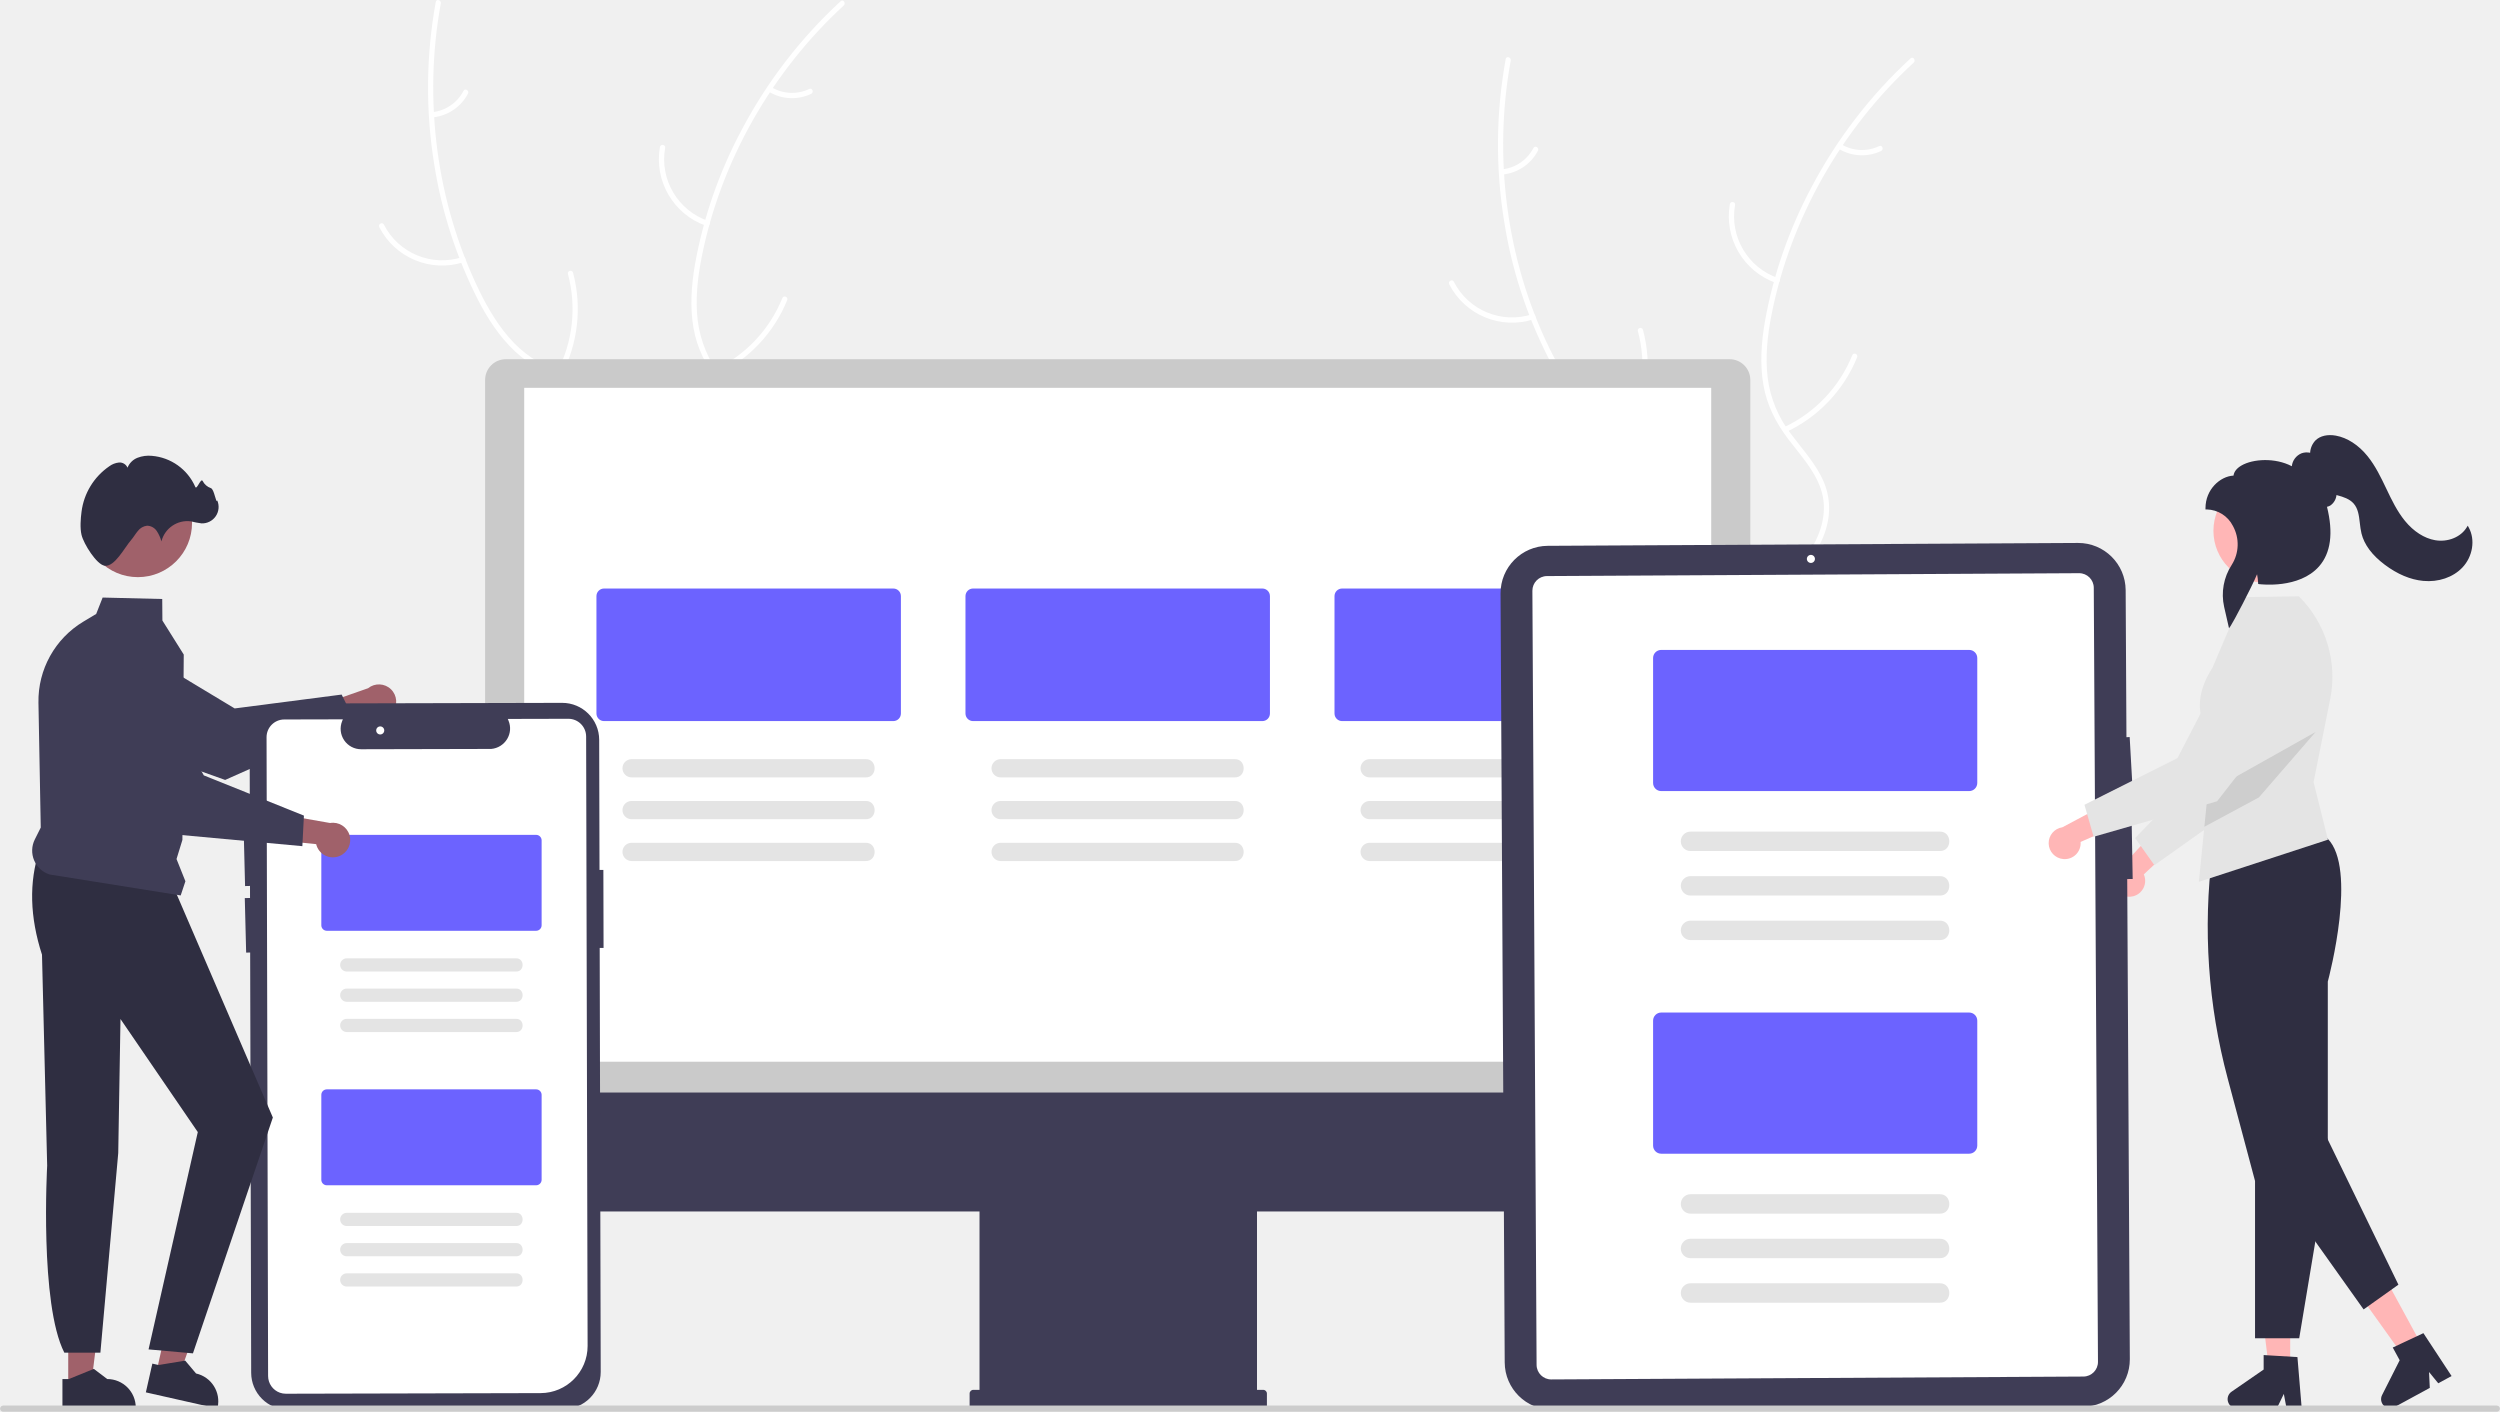
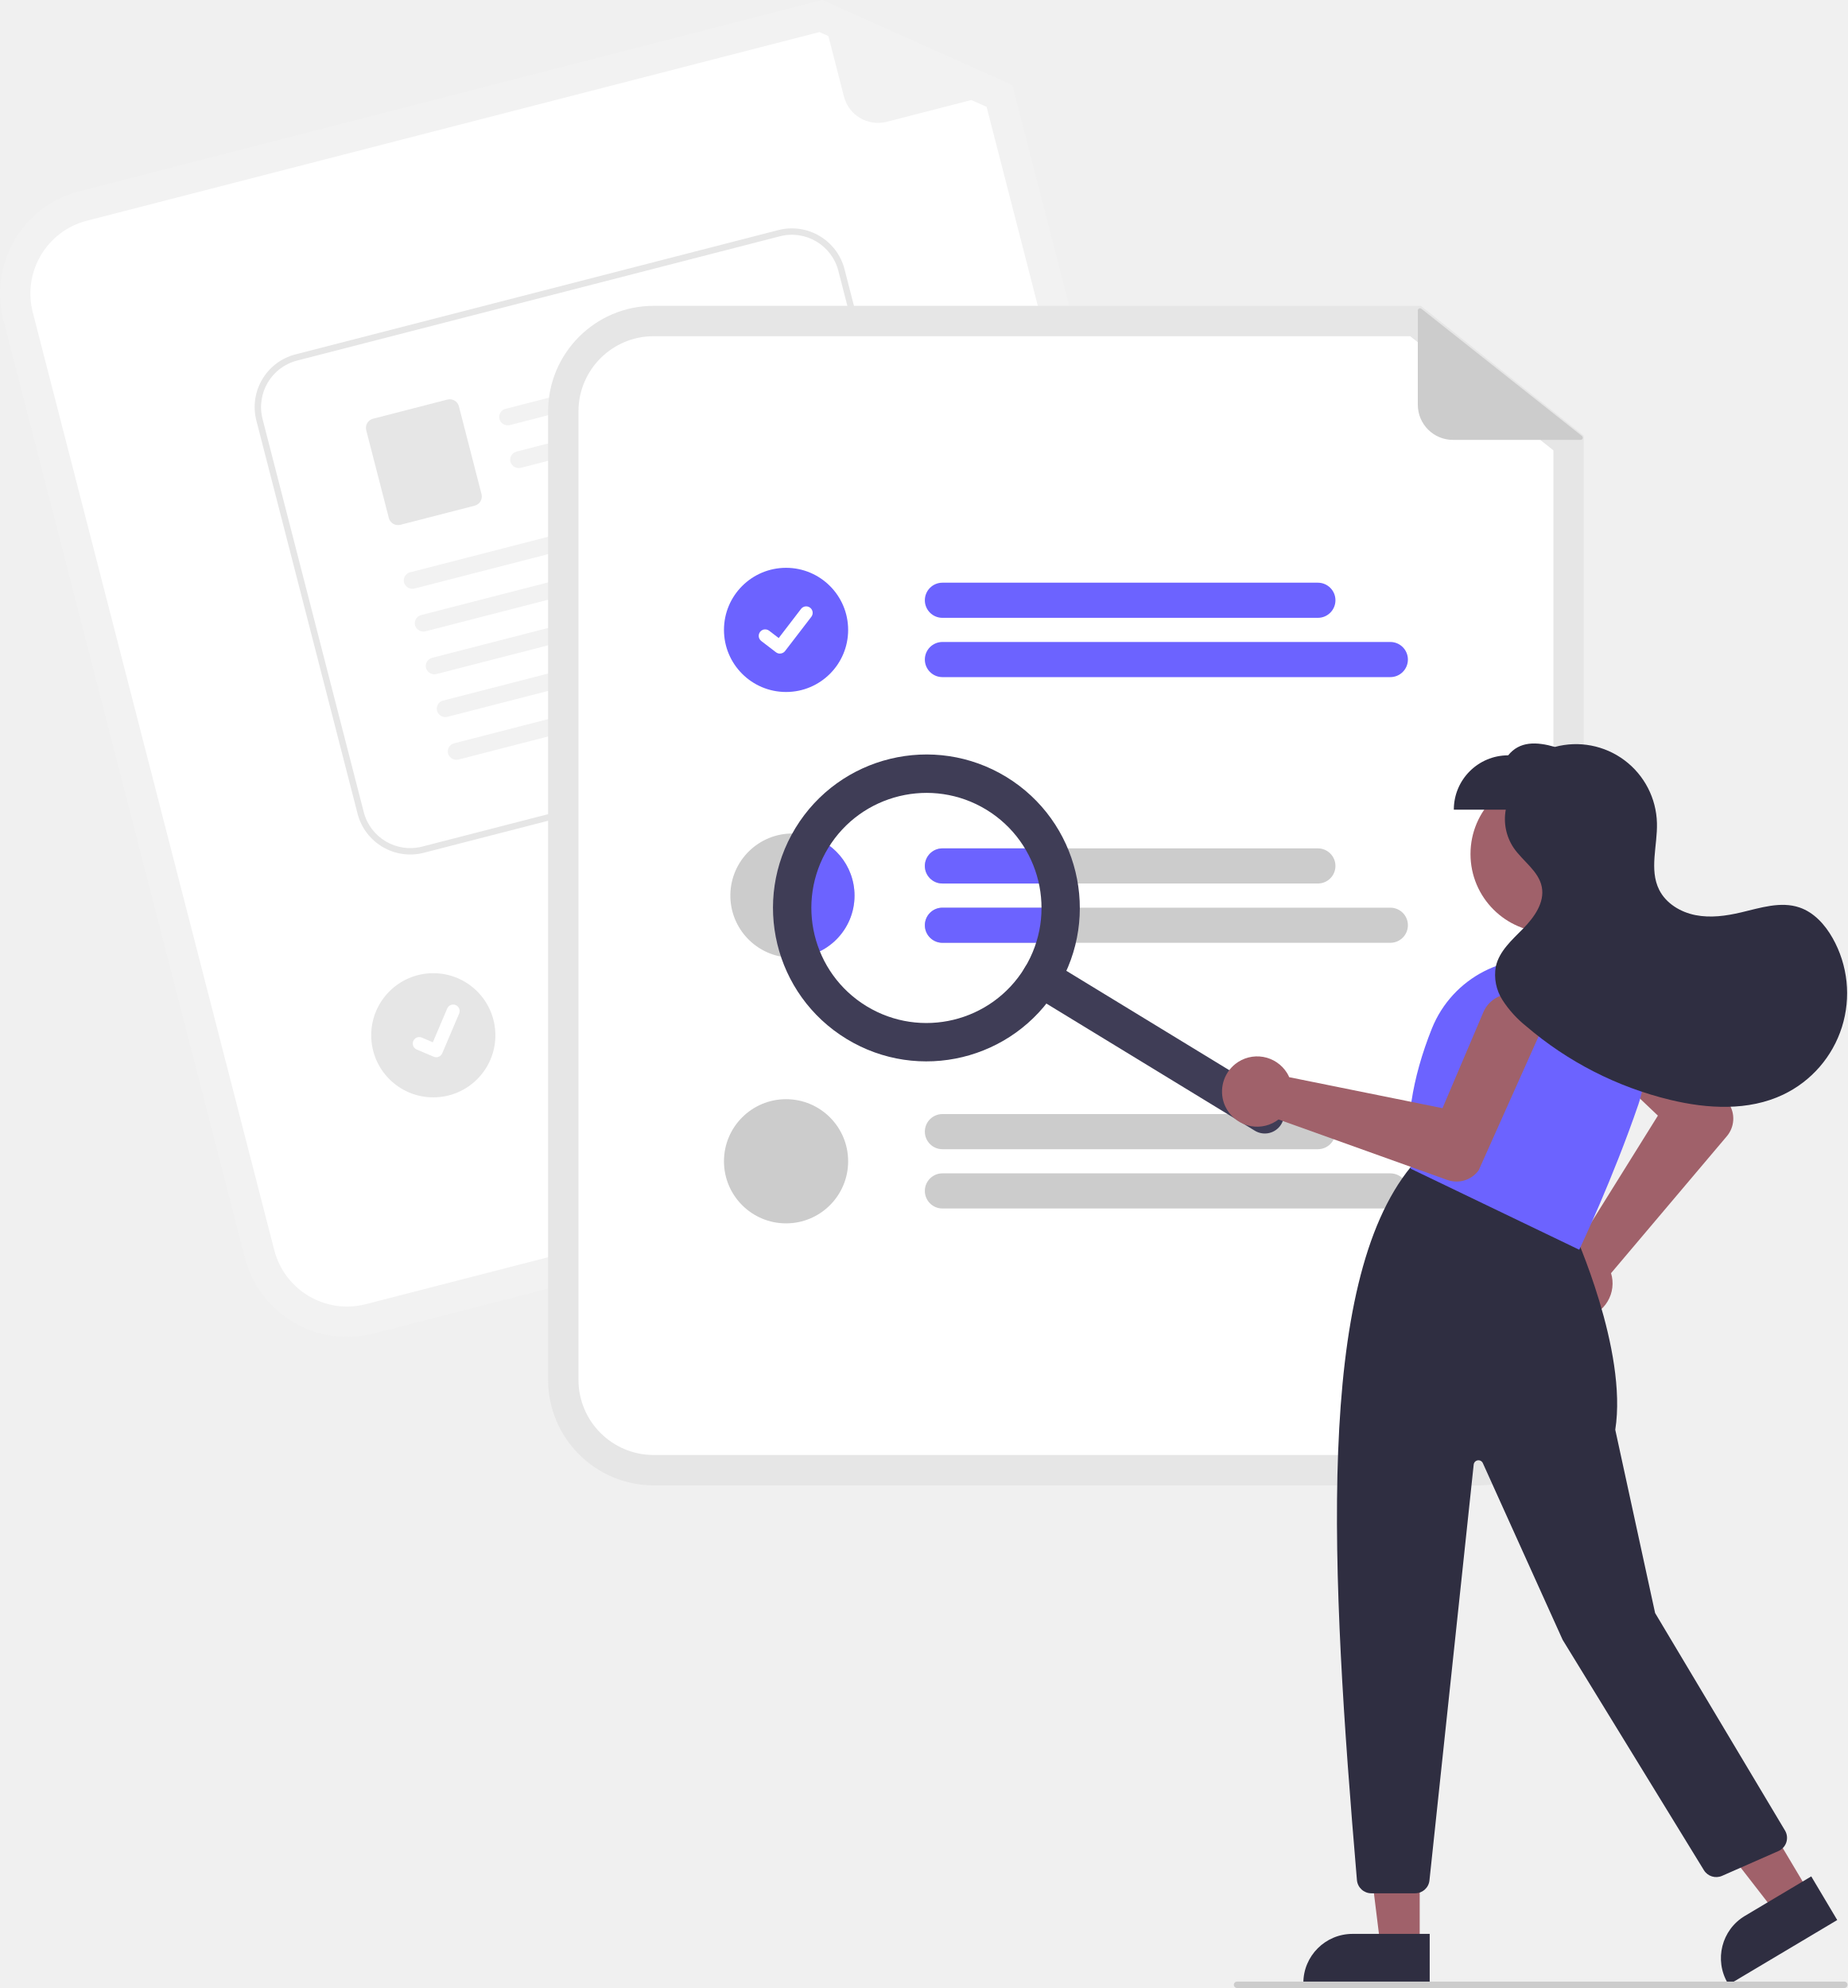
- <svg xmlns="http://www.w3.org/2000/svg" data-name="Layer 1" width="962.675" height="543.621" viewBox="0 0 962.675 543.621">
-   <path d="M940.042,523.326a6.126,6.126,0,0,0,4.134-8.435l15.899-14.87L949.076,497.378l-13.412,14.526a6.159,6.159,0,0,0,4.378,11.422Z" transform="translate(-118.6623 -178.1894)" fill="#ffb6b6" />
-   <path d="M948.255,511.348l-7.415-10.455L968.692,472.087l6.467-45.407a15.445,15.445,0,0,1,20.223-12.458h0a15.461,15.461,0,0,1,9.703,19.569l-16.5,48.954Z" transform="translate(-118.6623 -178.1894)" fill="#e4e4e4" />
-   <polygon points="881.887 526.632 873.656 526.632 869.74 494.882 881.889 494.883 881.887 526.632" fill="#ffb6b6" />
-   <path d="M1004.978,720.451H999.137l-1.043-5.514-2.67,5.514H979.933a3.482,3.482,0,0,1-1.979-6.348l12.371-8.544v-5.575l13.012.777Z" transform="translate(-118.6623 -178.1894)" fill="#2f2e41" />
-   <polygon points="932.67 518.256 925.44 522.19 906.825 496.174 917.496 490.367 932.67 518.256" fill="#ffb6b6" />
-   <path d="M1062.692,708.057l-5.13,2.792-3.551-4.345.29,6.12-13.607,7.404a3.482,3.482,0,0,1-4.772-4.63l6.783-13.418-2.665-4.897,11.801-5.537Z" transform="translate(-118.6623 -178.1894)" fill="#2f2e41" />
-   <path d="M1004.018,693.516H987.007v-60.575l-10.531-39.492a226.076,226.076,0,0,1-5.915-86.689l.015-.119.091-.077c.27-.227,27.224-22.514,44.273-5.465,11.492,11.492.694,52.815.089,55.083v71.236Z" transform="translate(-118.6623 -178.1894)" fill="#2f2e41" />
-   <path d="M1003.976,407.896l-.09-.09-21.69.33-11.58,27.18c-10.72,16.65-.47,26.12.25,27.62l-2.05,20.43-1.32,13.18-2.12,21.22,49.71-16.24-5.53-22.15,6.39-31.95A43.698,43.698,0,0,0,1003.976,407.896Z" transform="translate(-118.6623 -178.1894)" fill="#e4e4e4" />
-   <polygon points="875.207 455.064 910.153 504.218 923.558 494.687 894.373 434.711 875.207 455.064" fill="#2f2e41" />
-   <circle cx="872.352" cy="204.4" r="20.024" fill="#ffb6b6" />
-   <polygon points="891.664 281.866 869.824 307.066 848.834 318.356 850.154 305.176 862.514 298.236 891.664 281.866" opacity="0.1" />
-   <path d="M976.989,420.115l-1.879-8.233a21.161,21.161,0,0,1,2.92-16.179,14.708,14.708,0,0,0,.452-15.007,11.542,11.542,0,0,0-10.056-6.334h-.5v-.5c0-7.18,5.596-12.248,10.798-12.539.188-1.494,1.247-2.833,3.091-3.897,4.405-2.54,12.921-3.09,19.356.294a6.101,6.101,0,0,1,3.766-4.992,6.018,6.018,0,0,1,3.289-.189,7.448,7.448,0,0,1,2.092-4.799c1.776-1.722,4.626-2.376,7.82-1.799,4.386.796,8.708,3.59,12.172,7.868,3.071,3.793,5.203,8.263,7.265,12.586,2.027,4.251,4.124,8.647,7.163,12.37,3.329,4.078,7.454,6.72,11.615,7.439,4.853.84,9.834-1.158,12.113-4.857l.453-.734.412.758c2.561,4.705,1.513,11.17-2.491,15.373-3.591,3.769-9.226,5.689-15.069,5.131-4.947-.47-9.937-2.573-14.831-6.248-4.861-3.65-7.868-7.686-8.936-11.994a32.501,32.501,0,0,1-.642-4.043c-.331-2.849-.643-5.54-2.396-7.52-1.575-1.781-4.012-2.552-6.173-3.135l-.424-.114a5.542,5.542,0,0,1-2.362,4.025,3.998,3.998,0,0,1-1.291.497c2.506,10.085,1.476,17.807-3.065,22.955-7.665,8.691-22.392,6.903-23.016,6.824l-.415-.054-.021-.417a23.242,23.242,0,0,0-.41-3.336c-2.109,5.083-9.206,18.522-10.155,19.878Z" transform="translate(-118.6623 -178.1894)" fill="#2f2e41" />
-   <path d="M269.844,452.448a6.618,6.618,0,0,1-10.136.478l-21.566,9.379,2.101-12.039,20.157-7.061a6.653,6.653,0,0,1,9.444,9.243Z" transform="translate(-118.6623 -178.1894)" fill="#a0616a" />
-   <path d="M255.453,456.207l-50.089,22.312-.107-.038-57.089-20.344a18.804,18.804,0,0,1-8.433-24.393h0a18.784,18.784,0,0,1,26.807-8.35l42.485,25.593,41.197-5.339Z" transform="translate(-118.6623 -178.1894)" fill="#3f3d56" />
-   <path d="M276.438,309.304c-18.936-41.884-18.238-94.975,11.15-130.319A211.783,211.783,0,0,0,363.389,303.067c15.13,11.947,33.202,23.659,37.335,42.488,2.572,11.716-1.073,24.109-7.376,34.314-6.303,10.206-15.088,18.602-23.773,26.875l-.974,2.831C330.809,383.411,295.374,351.188,276.438,309.304Z" transform="translate(-118.6623 -178.1894)" fill="#f0f0f0" />
-   <path d="M288.406,179.496c-6.763,37.034-1.739,76.468,14.7,110.398,3.554,7.336,7.798,14.468,13.479,20.367a44.709,44.709,0,0,0,20.299,11.901c7.147,2.087,14.7,3.394,21.216,7.182,6.868,3.993,11.13,10.692,12.79,18.375,2.032,9.4.564,18.97-1.196,28.278-1.954,10.335-4.148,21.039-1.316,31.428.343,1.259-1.63,1.718-1.973.461-4.927-18.076,4.652-35.903,3.313-54.077-.625-8.48-3.809-16.823-11.08-21.736-6.358-4.296-14.145-5.651-21.401-7.701-7.618-2.153-14.46-5.442-20.281-10.897-5.955-5.58-10.487-12.562-14.213-19.774a175.619,175.619,0,0,1-16.873-52.231,184.227,184.227,0,0,1,.598-62.572c.234-1.279,2.168-.673,1.936.598Z" transform="translate(-118.6623 -178.1894)" fill="#fff" />
-   <path d="M297.181,279.148a27.158,27.158,0,0,1-32.472-13.503c-.589-1.163,1.19-2.133,1.78-.969a25.148,25.148,0,0,0,30.231,12.499c1.24-.404,1.693,1.571.461,1.973Z" transform="translate(-118.6623 -178.1894)" fill="#fff" />
-   <path d="M333.121,321.582a52.346,52.346,0,0,0,4.234-37.912c-.339-1.26,1.635-1.719,1.973-.461a54.447,54.447,0,0,1-4.486,39.442c-.611,1.154-2.329.079-1.721-1.069Z" transform="translate(-118.6623 -178.1894)" fill="#fff" />
-   <path d="M285.106,221.389a15.373,15.373,0,0,0,12.047-8.225c.596-1.161,2.313-.085,1.721,1.069a17.227,17.227,0,0,1-13.307,9.129,1.047,1.047,0,0,1-1.217-.756,1.018,1.018,0,0,1,.756-1.217Z" transform="translate(-118.6623 -178.1894)" fill="#fff" />
-   <path d="M443.219,179.395c-.352.736-.704,1.472-1.047,2.222a202.452,202.452,0,0,0-11.557,30.74c-.246.811-.483,1.637-.705,2.454a213.431,213.431,0,0,0-6.483,78.311,207.267,207.267,0,0,0,5.623,30.986c3.671,14.047,8.768,28.985,7.618,43.011a35.555,35.555,0,0,1-.582,4.362L372.131,410.546c-.19.016-.372.047-.562.063l-2.482,1.676c-.174-.515-.343-1.053-.516-1.568-.102-.298-.19-.605-.292-.904-.063-.202-.126-.404-.195-.582-.021-.067-.042-.135-.055-.187-.069-.178-.114-.351-.174-.515q-1.43-4.506-2.802-9.048c-.009-.015-.009-.015-.004-.038-6.909-23.088-11.951-46.956-13.21-70.83-.038-.718-.085-1.451-.093-2.187a197.78,197.78,0,0,1,1.115-32.256,174.847,174.847,0,0,1,2.994-17.436,145.397,145.397,0,0,1,16.844-42.224c15.541-26.122,39.263-46.982,68.296-54.557C441.738,179.759,442.467,179.574,443.219,179.395Z" transform="translate(-118.6623 -178.1894)" fill="#f0f0f0" />
-   <path d="M443.571,180.295c-27.697,25.498-47.428,60.009-54.73,96.997-1.579,7.997-2.485,16.246-1.5,24.378a44.709,44.709,0,0,0,9.042,21.723c4.45,5.97,9.694,11.56,12.616,18.508,3.08,7.323,2.449,15.238-.851,22.372-4.037,8.729-10.97,15.486-17.98,21.858-7.783,7.075-15.979,14.301-19.973,24.302-.484,1.212-2.336.39-1.853-.82,6.949-17.399,25.331-25.866,35.203-41.182,4.607-7.147,7.087-15.726,4.24-24.026-2.49-7.259-7.892-13.028-12.451-19.034-4.786-6.306-8.269-13.051-9.633-20.911-1.395-8.041-.81-16.343.557-24.346a175.619,175.619,0,0,1,17.975-51.862,184.227,184.227,0,0,1,38.15-49.6c.957-.881,2.136.768,1.186,1.643Z" transform="translate(-118.6623 -178.1894)" fill="#fff" />
-   <path d="M390.58,265.144a27.158,27.158,0,0,1-17.797-30.332c.23-1.283,2.234-.987,2.004.298a25.148,25.148,0,0,0,16.613,28.181c1.233.424.406,2.274-.82,1.853Z" transform="translate(-118.6623 -178.1894)" fill="#fff" />
-   <path d="M393.728,320.664a52.346,52.346,0,0,0,26.207-27.721c.488-1.21,2.34-.389,1.853.82a54.447,54.447,0,0,1-27.329,28.791c-1.183.554-1.907-1.339-.73-1.89Z" transform="translate(-118.6623 -178.1894)" fill="#fff" />
-   <path d="M415.714,211.757a15.373,15.373,0,0,0,14.571.686c1.175-.568,1.898,1.325.73,1.89a17.227,17.227,0,0,1-16.121-.723,1.047,1.047,0,0,1-.516-1.336,1.018,1.018,0,0,1,1.336-.516Z" transform="translate(-118.6623 -178.1894)" fill="#fff" />
-   <path d="M688.438,331.304c-18.936-41.884-18.238-94.975,11.15-130.319A211.783,211.783,0,0,0,775.389,325.067c15.13,11.947,33.202,23.659,37.335,42.488,2.572,11.716-1.073,24.109-7.376,34.314-6.303,10.206-15.088,18.602-23.773,26.875l-.974,2.831C742.809,405.411,707.374,373.188,688.438,331.304Z" transform="translate(-118.6623 -178.1894)" fill="#f0f0f0" />
-   <path d="M700.406,201.496c-6.763,37.034-1.739,76.468,14.7,110.398,3.554,7.336,7.798,14.468,13.479,20.367a44.709,44.709,0,0,0,20.299,11.901c7.147,2.087,14.7,3.394,21.216,7.182,6.868,3.993,11.13,10.692,12.79,18.375,2.032,9.4.564,18.97-1.196,28.278-1.954,10.335-4.148,21.039-1.316,31.428.343,1.259-1.63,1.718-1.973.461-4.927-18.076,4.652-35.903,3.313-54.077-.625-8.48-3.809-16.823-11.08-21.736-6.358-4.296-14.145-5.651-21.401-7.701-7.618-2.153-14.46-5.442-20.281-10.897-5.955-5.58-10.487-12.562-14.213-19.774a175.619,175.619,0,0,1-16.873-52.231,184.227,184.227,0,0,1,.598-62.572c.234-1.279,2.168-.673,1.936.598Z" transform="translate(-118.6623 -178.1894)" fill="#fff" />
-   <path d="M709.181,301.148a27.158,27.158,0,0,1-32.472-13.503c-.589-1.163,1.19-2.133,1.78-.969a25.148,25.148,0,0,0,30.231,12.499c1.24-.404,1.693,1.571.461,1.973Z" transform="translate(-118.6623 -178.1894)" fill="#fff" />
-   <path d="M745.121,343.582a52.346,52.346,0,0,0,4.234-37.912c-.339-1.26,1.635-1.719,1.973-.461a54.447,54.447,0,0,1-4.486,39.442c-.611,1.154-2.329.079-1.721-1.069Z" transform="translate(-118.6623 -178.1894)" fill="#fff" />
-   <path d="M697.106,243.389a15.373,15.373,0,0,0,12.047-8.225c.596-1.161,2.313-.085,1.721,1.069a17.227,17.227,0,0,1-13.307,9.129,1.047,1.047,0,0,1-1.217-.756,1.018,1.018,0,0,1,.756-1.217Z" transform="translate(-118.6623 -178.1894)" fill="#fff" />
-   <path d="M855.219,201.395c-.352.736-.704,1.472-1.047,2.222a202.452,202.452,0,0,0-11.557,30.74c-.246.811-.483,1.637-.705,2.454a213.431,213.431,0,0,0-6.483,78.311,207.267,207.267,0,0,0,5.623,30.986c3.671,14.047,8.768,28.985,7.618,43.011a35.555,35.555,0,0,1-.582,4.362L784.131,432.546c-.19.016-.372.047-.562.063l-2.482,1.676c-.174-.515-.343-1.053-.516-1.568-.102-.298-.19-.605-.292-.904-.063-.202-.126-.404-.195-.582-.021-.067-.042-.135-.055-.187-.069-.178-.114-.351-.174-.515q-1.43-4.506-2.802-9.048c-.009-.015-.009-.015-.004-.038-6.909-23.088-11.951-46.956-13.21-70.83-.038-.718-.085-1.451-.093-2.187a197.78,197.78,0,0,1,1.115-32.256,174.847,174.847,0,0,1,2.994-17.436,145.397,145.397,0,0,1,16.844-42.224c15.541-26.122,39.263-46.982,68.296-54.557C853.738,201.759,854.467,201.574,855.219,201.395Z" transform="translate(-118.6623 -178.1894)" fill="#f0f0f0" />
-   <path d="M855.571,202.295c-27.697,25.498-47.428,60.009-54.73,96.997-1.579,7.997-2.485,16.246-1.5,24.378a44.709,44.709,0,0,0,9.042,21.723c4.45,5.97,9.694,11.56,12.616,18.508,3.08,7.323,2.449,15.238-.851,22.372-4.037,8.729-10.97,15.486-17.98,21.858-7.783,7.075-15.979,14.301-19.973,24.302-.484,1.212-2.336.39-1.853-.82,6.949-17.399,25.331-25.866,35.203-41.182,4.607-7.147,7.087-15.726,4.24-24.026-2.49-7.259-7.892-13.028-12.451-19.034-4.786-6.306-8.269-13.051-9.633-20.911-1.395-8.041-.81-16.343.557-24.346a175.619,175.619,0,0,1,17.975-51.862,184.227,184.227,0,0,1,38.15-49.6c.957-.881,2.136.768,1.186,1.643Z" transform="translate(-118.6623 -178.1894)" fill="#fff" />
-   <path d="M802.58,287.144a27.158,27.158,0,0,1-17.797-30.332c.23-1.283,2.234-.987,2.004.298a25.148,25.148,0,0,0,16.613,28.181c1.233.424.406,2.274-.82,1.853Z" transform="translate(-118.6623 -178.1894)" fill="#fff" />
-   <path d="M805.728,342.664a52.346,52.346,0,0,0,26.207-27.721c.488-1.21,2.34-.389,1.853.82a54.447,54.447,0,0,1-27.329,28.791c-1.183.554-1.907-1.339-.73-1.89Z" transform="translate(-118.6623 -178.1894)" fill="#fff" />
-   <path d="M827.714,233.757a15.373,15.373,0,0,0,14.571.686c1.175-.568,1.898,1.325.73,1.89a17.227,17.227,0,0,1-16.121-.723,1.047,1.047,0,0,1-.516-1.336,1.018,1.018,0,0,1,1.336-.516Z" transform="translate(-118.6623 -178.1894)" fill="#fff" />
-   <path d="M305.468,606.529H792.649V324.481a7.98,7.98,0,0,0-7.971-7.971H313.439a7.98,7.98,0,0,0-7.971,7.971Z" transform="translate(-118.6623 -178.1894)" fill="#cacaca" />
-   <rect x="201.858" y="149.345" width="457.077" height="259.491" fill="#fff" />
-   <path d="M305.044,598.897v34.805a10.987,10.987,0,0,0,10.987,10.987H495.846v68.689h-2.389a1.427,1.427,0,0,0-1.427,1.427V719.583a1.427,1.427,0,0,0,1.427,1.427H605.084A1.427,1.427,0,0,0,606.511,719.583v-4.778a1.427,1.427,0,0,0-1.427-1.427h-2.389V644.69H782.51a10.987,10.987,0,0,0,10.987-10.987v-34.805Z" transform="translate(-118.6623 -178.1894)" fill="#3f3d56" />
-   <path d="M462.649,455.862H351.262a2.931,2.931,0,0,1-2.928-2.928V407.739a2.931,2.931,0,0,1,2.928-2.928h111.386a2.931,2.931,0,0,1,2.928,2.928v45.196A2.931,2.931,0,0,1,462.649,455.862Z" transform="translate(-118.6623 -178.1894)" fill="#6c63ff" />
-   <path d="M452.043,477.543H361.868a3.513,3.513,0,0,1,0-7.027h90.174C456.574,470.453,456.619,477.607,452.043,477.543Z" transform="translate(-118.6623 -178.1894)" fill="#e4e4e4" />
-   <path d="M452.043,493.645H361.868a3.513,3.513,0,0,1,0-7.027h90.174C456.574,486.556,456.619,493.709,452.043,493.645Z" transform="translate(-118.6623 -178.1894)" fill="#e4e4e4" />
-   <path d="M452.043,509.748H361.868a3.513,3.513,0,0,1,0-7.027h90.174C456.574,502.658,456.619,509.812,452.043,509.748Z" transform="translate(-118.6623 -178.1894)" fill="#e4e4e4" />
-   <path d="M604.752,455.862H493.365a2.931,2.931,0,0,1-2.928-2.928V407.739a2.931,2.931,0,0,1,2.928-2.928h111.386a2.931,2.931,0,0,1,2.928,2.928v45.196A2.931,2.931,0,0,1,604.752,455.862Z" transform="translate(-118.6623 -178.1894)" fill="#6c63ff" />
-   <path d="M594.146,477.543H503.971a3.513,3.513,0,0,1,0-7.027h90.174C598.676,470.453,598.722,477.607,594.146,477.543Z" transform="translate(-118.6623 -178.1894)" fill="#e4e4e4" />
-   <path d="M594.146,493.645H503.971a3.513,3.513,0,0,1,0-7.027h90.174C598.676,486.556,598.722,493.709,594.146,493.645Z" transform="translate(-118.6623 -178.1894)" fill="#e4e4e4" />
-   <path d="M594.146,509.748H503.971a3.513,3.513,0,0,1,0-7.027h90.174C598.676,502.658,598.722,509.812,594.146,509.748Z" transform="translate(-118.6623 -178.1894)" fill="#e4e4e4" />
-   <path d="M746.854,455.862H635.468a2.931,2.931,0,0,1-2.928-2.928V407.739a2.931,2.931,0,0,1,2.928-2.928h111.386a2.931,2.931,0,0,1,2.928,2.928v45.196A2.931,2.931,0,0,1,746.854,455.862Z" transform="translate(-118.6623 -178.1894)" fill="#6c63ff" />
-   <path d="M736.248,477.543H646.074a3.513,3.513,0,0,1,0-7.027h90.174C740.779,470.453,740.825,477.607,736.248,477.543Z" transform="translate(-118.6623 -178.1894)" fill="#e4e4e4" />
-   <path d="M736.248,493.645H646.074a3.513,3.513,0,0,1,0-7.027h90.174C740.779,486.556,740.825,493.709,736.248,493.645Z" transform="translate(-118.6623 -178.1894)" fill="#e4e4e4" />
-   <path d="M736.248,509.748H646.074a3.513,3.513,0,0,1,0-7.027h90.174C740.779,502.658,740.825,509.812,736.248,509.748Z" transform="translate(-118.6623 -178.1894)" fill="#e4e4e4" />
-   <path d="M937.189,405.421l.304,56.649,1.242-.07,1.18,20.973-2.305.126.064,12.6,1.845-.036.374,20.991-2.101.038,1.001,184.856a18.274,18.274,0,0,1-18.156,18.356L716.437,721.01a18.272,18.272,0,0,1-18.356-18.156L696.478,406.727a18.274,18.274,0,0,1,18.156-18.356l204.199-1.107A18.281,18.281,0,0,1,937.189,405.421Z" transform="translate(-118.6623 -178.1894)" fill="#3f3d56" />
-   <path d="M920.932,708.258,716.014,709.369a5.634,5.634,0,0,1-5.658-5.597l-1.617-298.095a5.634,5.634,0,0,1,5.597-5.658l204.918-1.111a5.634,5.634,0,0,1,5.658,5.597l1.617,298.095A5.634,5.634,0,0,1,920.932,708.258Z" transform="translate(-118.6623 -178.1894)" fill="#fff" />
-   <circle cx="697.324" cy="215.221" r="1.553" fill="#fff" />
-   <path d="M876.934,482.811h-118.6a3.121,3.121,0,0,1-3.117-3.117V431.571a3.121,3.121,0,0,1,3.117-3.117h118.6a3.121,3.121,0,0,1,3.117,3.117v48.123A3.121,3.121,0,0,1,876.934,482.811Z" transform="translate(-118.6623 -178.1894)" fill="#6c63ff" />
-   <path d="M865.641,505.896H769.627a3.741,3.741,0,0,1,0-7.482h96.014C870.466,498.347,870.514,505.964,865.641,505.896Z" transform="translate(-118.6623 -178.1894)" fill="#e4e4e4" />
-   <path d="M865.641,523.042H769.627a3.741,3.741,0,0,1,0-7.482h96.014C870.466,515.493,870.514,523.11,865.641,523.042Z" transform="translate(-118.6623 -178.1894)" fill="#e4e4e4" />
-   <path d="M865.641,540.187H769.627a3.741,3.741,0,0,1,0-7.482h96.014C870.466,532.638,870.514,540.255,865.641,540.187Z" transform="translate(-118.6623 -178.1894)" fill="#e4e4e4" />
-   <path d="M876.934,622.446h-118.6a3.121,3.121,0,0,1-3.117-3.117V571.206a3.121,3.121,0,0,1,3.117-3.117h118.6a3.121,3.121,0,0,1,3.117,3.117v48.123A3.121,3.121,0,0,1,876.934,622.446Z" transform="translate(-118.6623 -178.1894)" fill="#6c63ff" />
-   <path d="M865.641,645.531H769.627a3.741,3.741,0,0,1,0-7.482h96.014C870.466,637.982,870.514,645.599,865.641,645.531Z" transform="translate(-118.6623 -178.1894)" fill="#e4e4e4" />
-   <path d="M865.641,662.676H769.627a3.741,3.741,0,0,1,0-7.482h96.014C870.466,655.127,870.514,662.744,865.641,662.676Z" transform="translate(-118.6623 -178.1894)" fill="#e4e4e4" />
-   <path d="M865.641,679.822H769.627a3.741,3.741,0,0,1,0-7.482h96.014C870.466,672.273,870.514,679.89,865.641,679.822Z" transform="translate(-118.6623 -178.1894)" fill="#e4e4e4" />
-   <path d="M349.98,706.464l-.394-163.254,1.488-.004-.072-30.027-1.488.004-.122-50.124A14.255,14.255,0,0,0,335.102,448.838l-106.086.256a14.256,14.256,0,0,0-14.222,14.29l.084,34.95-2.37.059.524,20.993,1.898-.047.011,4.632-2.019.05.524,20.993,1.547-.039.391,161.812a14.23,14.23,0,0,0,14.29,14.222l106.085-.256A14.273,14.273,0,0,0,349.98,706.464Z" transform="translate(-118.6623 -178.1894)" fill="#3f3d56" />
-   <path d="M226.429,714.477a6.845,6.845,0,0,1-4.531-6.42l-.594-245.973a6.831,6.831,0,0,1,6.814-6.847l22.572-.054-.28.689a7.874,7.874,0,0,0,7.316,10.83l50.093-.121a7.974,7.974,0,0,0,6.121-3.801,7.808,7.808,0,0,0,.544-7.063l-.283-.688,23.315-.057a6.84,6.84,0,0,1,6.848,6.815l.567,234.679a18.147,18.147,0,0,1-18.083,18.169l-98.104.237A6.841,6.841,0,0,1,226.429,714.477Z" transform="translate(-118.6623 -178.1894)" fill="#fff" />
-   <circle cx="146.413" cy="281.27" r="1.553" fill="#fff" />
-   <path d="M325.108,536.607h-80.598a2.121,2.121,0,0,1-2.118-2.118V501.786a2.121,2.121,0,0,1,2.118-2.118h80.598a2.121,2.121,0,0,1,2.118,2.118v32.703A2.121,2.121,0,0,1,325.108,536.607Z" transform="translate(-118.6623 -178.1894)" fill="#6c63ff" />
-   <path d="M317.433,552.295H252.184a2.542,2.542,0,1,1,0-5.084H317.433C320.712,547.165,320.744,552.341,317.433,552.295Z" transform="translate(-118.6623 -178.1894)" fill="#e4e4e4" />
-   <path d="M317.433,563.947H252.184a2.542,2.542,0,1,1,0-5.084H317.433C320.712,558.817,320.744,563.993,317.433,563.947Z" transform="translate(-118.6623 -178.1894)" fill="#e4e4e4" />
-   <path d="M317.433,575.598H252.184a2.542,2.542,0,1,1,0-5.084H317.433C320.712,570.468,320.744,575.645,317.433,575.598Z" transform="translate(-118.6623 -178.1894)" fill="#e4e4e4" />
-   <path d="M325.108,634.607h-80.598a2.121,2.121,0,0,1-2.118-2.118V599.786a2.121,2.121,0,0,1,2.118-2.118h80.598a2.121,2.121,0,0,1,2.118,2.118v32.703A2.121,2.121,0,0,1,325.108,634.607Z" transform="translate(-118.6623 -178.1894)" fill="#6c63ff" />
-   <path d="M317.433,650.295H252.184a2.542,2.542,0,1,1,0-5.084H317.433C320.712,645.165,320.744,650.341,317.433,650.295Z" transform="translate(-118.6623 -178.1894)" fill="#e4e4e4" />
-   <path d="M317.433,661.947H252.184a2.542,2.542,0,1,1,0-5.084H317.433C320.712,656.817,320.744,661.993,317.433,661.947Z" transform="translate(-118.6623 -178.1894)" fill="#e4e4e4" />
-   <path d="M317.433,673.598H252.184a2.542,2.542,0,1,1,0-5.084H317.433C320.712,668.468,320.744,673.645,317.433,673.598Z" transform="translate(-118.6623 -178.1894)" fill="#e4e4e4" />
-   <polygon points="26.276 533.887 35.034 533.886 39.2 500.107 26.274 500.107 26.276 533.887" fill="#a0616a" />
-   <path d="M142.704,709.217l2.465-0,9.624-3.914,5.158,3.913h.001a10.992,10.992,0,0,1,10.991,10.991v.357l-28.238.001Z" transform="translate(-118.6623 -178.1894)" fill="#2f2e41" />
-   <polygon points="60.214 528.368 68.756 530.297 80.261 498.265 67.653 495.418 60.214 528.368" fill="#a0616a" />
-   <path d="M177.327,703.276l2.405.543,10.25-1.698,4.169,4.953.001 0A10.992,10.992,0,0,1,202.451,720.217l-.079.348-27.545-6.219Z" transform="translate(-118.6623 -178.1894)" fill="#2f2e41" />
-   <path d="M133.846,505.566c-4.106,12.384-3.672,25.826.987,40.253l1.992,81.228s-2.967,53.268,6.608,72.012h13.886l6.875-76.877.863-51.6L194.828,614.115,175.866,697.803l17.091,1.528,30.77-90.82-37.964-88.111Z" transform="translate(-118.6623 -178.1894)" fill="#2f2e41" />
-   <path d="M188.239,523.001l-50.493-8.077a9.638,9.638,0,0,1-5.68-13.49l2.29-4.58-.889-48.121a35.646,35.646,0,0,1,17.307-31.181l4.924-2.944,2.488-6.319,22.946.56.067,8.288,8.218,13.104-0.0.054-.516,71.322-2.265,7.36,3.424,8.561Z" transform="translate(-118.6623 -178.1894)" fill="#3f3d56" />
-   <circle cx="53.098" cy="201.393" r="20.849" fill="#a0616a" />
-   <path d="M150.05,384.127c-.622-2.62-.336-6.306.015-8.944a25.035,25.035,0,0,1,10.596-17.384,7.633,7.633,0,0,1,3.802-1.511,3.282,3.282,0,0,1,3.3,1.996,6.842,6.842,0,0,1,3.86-3.828,12.058,12.058,0,0,1,5.494-.74,20.08,20.08,0,0,1,16.752,11.975c.557,1.323,2.112-3.564,2.818-2.314a5.557,5.557,0,0,0,3.151,2.769c1.383.386,1.944,6.082,2.488,4.754a6.332,6.332,0,0,1-6.053,8.829,34.87,34.87,0,0,1-4.143-.793,10.329,10.329,0,0,0-11.309,7.731,13.685,13.685,0,0,0-1.8-4.006,4.632,4.632,0,0,0-3.716-2.042,5.204,5.204,0,0,0-3.576,2.056c-.918,1.078-1.607,2.335-2.532,3.407-2.713,3.145-6.383,10.48-10.249,9.945C155.898,395.606,150.899,387.704,150.05,384.127Z" transform="translate(-118.6623 -178.1894)" fill="#2f2e41" />
-   <path d="M249.482,507.783a6.618,6.618,0,0,1-9.075-4.54l-23.398-2.364,7.719-9.474,21.035,3.697a6.653,6.653,0,0,1,3.718,12.68Z" transform="translate(-118.6623 -178.1894)" fill="#a0616a" />
-   <path d="M235.091,504.024l-54.603-5.031-.075-.086L140.563,453.245a18.804,18.804,0,0,1,4.572-25.401h0a18.784,18.784,0,0,1,27.466,5.824l24.545,43.099,38.547,15.488Z" transform="translate(-118.6623 -178.1894)" fill="#3f3d56" />
-   <path d="M1080.147,721.811H119.853a1.191,1.191,0,0,1,0-2.381h960.294a1.191,1.191,0,0,1,0,2.381Z" transform="translate(-118.6623 -178.1894)" fill="#ccc" />
-   <path d="M913.146,508.986a6.126,6.126,0,0,0,6.692-6.592l19.924-8.771-9.505-6.134-17.463,9.27a6.159,6.159,0,0,0,.352,12.227Z" transform="translate(-118.6623 -178.1894)" fill="#ffb6b6" />
-   <path d="M924.861,500.401l-3.538-12.319L957.137,470.113l21.127-40.709a15.445,15.445,0,0,1,23.206-5.065h0a15.461,15.461,0,0,1,2.681,21.677l-31.768,40.737Z" transform="translate(-118.6623 -178.1894)" fill="#e4e4e4" />
+ <svg xmlns="http://www.w3.org/2000/svg" data-name="Layer 1" width="578.001" height="621.926" viewBox="0 0 578.001 621.926">
+   <path d="M677.642,491.897l-249.849,64.339a33.037,33.037,0,0,1-40.187-23.728L312.046,239.081a33.037,33.037,0,0,1,23.728-40.187l232.444-59.857L627.712,165.671l73.658,286.039A33.037,33.037,0,0,1,677.642,491.897Z" transform="translate(-310.9993 -139.0372)" fill="#f2f2f2" />
+   <path d="M338.143,208.094a23.527,23.527,0,0,0-16.897,28.618l75.561,293.427a23.527,23.527,0,0,0,28.618,16.897l249.849-64.339a23.527,23.527,0,0,0,16.897-28.618l-72.517-281.607-52.285-23.406Z" transform="translate(-310.9993 -139.0372)" fill="#fff" />
+   <path d="M627.077,167.185l-38.667,9.957a10.991,10.991,0,0,1-13.384-7.903L567.671,140.68a.687.687,0,0,1,.944-.799l58.57,26.011A.687.687,0,0,1,627.077,167.185Z" transform="translate(-310.9993 -139.0372)" fill="#f2f2f2" />
+   <path d="M606.734,417.765,492.982,447.058a5.495,5.495,0,0,1-2.741-10.644L603.994,407.122a5.495,5.495,0,1,1,2.741,10.644Z" transform="translate(-310.9993 -139.0372)" fill="#ccc" />
+   <path d="M633.312,430.073l-135.705,34.946A5.495,5.495,0,0,1,494.866,454.375l135.705-34.946a5.495,5.495,0,0,1,2.741,10.644Z" transform="translate(-310.9993 -139.0372)" fill="#ccc" />
+   <circle id="a597741b-ffcf-4aba-98b0-6652ef5d57c9" data-name="Ellipse 44" cx="135.555" cy="323.878" r="19.423" fill="#e6e6e6" />
+   <path d="M594.639,366.934,443.564,405.823A17.019,17.019,0,0,1,422.863,393.597l-31.66-122.99a17.019,17.019,0,0,1,12.225-20.701l151.075-38.889a17.019,17.019,0,0,1,20.701,12.225l31.66,122.99A17.019,17.019,0,0,1,594.639,366.934Z" transform="translate(-310.9993 -139.0372)" fill="#fff" />
+   <path d="M594.639,366.934,443.564,405.823A17.019,17.019,0,0,1,422.863,393.597l-31.66-122.99a17.019,17.019,0,0,1,12.225-20.701l151.075-38.889a17.019,17.019,0,0,1,20.701,12.225l31.66,122.99A17.019,17.019,0,0,1,594.639,366.934ZM403.927,251.842a15.017,15.017,0,0,0-10.787,18.266l31.66,122.99a15.017,15.017,0,0,0,18.266,10.787l151.075-38.889a15.017,15.017,0,0,0,10.787-18.266L573.268,223.74a15.017,15.017,0,0,0-18.266-10.787Z" transform="translate(-310.9993 -139.0372)" fill="#e6e6e6" />
+   <path id="b056fd3f-f1a0-44f0-b006-deff0bee637d-19" data-name="Path 411" d="M546.839,252.371l-76.246,19.627a2.731,2.731,0,0,1-3.308-1.719,2.631,2.631,0,0,1,1.853-3.339l77.613-19.979c3.135,1.589,2.31,4.838.087,5.41Z" transform="translate(-310.9993 -139.0372)" fill="#f2f2f2" />
+   <path id="f1ea6668-a825-428d-96fe-a2c4e1b5a672-20" data-name="Path 412" d="M550.282,265.745l-76.246,19.627A2.731,2.731,0,0,1,470.728,283.653a2.631,2.631,0,0,1,1.853-3.339l77.613-19.979c3.135,1.589,2.31,4.838.087,5.41Z" transform="translate(-310.9993 -139.0372)" fill="#f2f2f2" />
+   <path id="ee9aa382-a9c9-40d0-8ed3-22ec2dd616d6-21" data-name="Path 413" d="M459.514,297.229l-23.269,5.99a2.962,2.962,0,0,1-3.603-2.128l-7.069-27.46a2.962,2.962,0,0,1,2.128-3.603l23.269-5.99a2.963,2.963,0,0,1,3.603,2.128l7.069,27.46a2.962,2.962,0,0,1-2.128,3.603Z" transform="translate(-310.9993 -139.0372)" fill="#e6e6e6" />
+   <path id="be954d2b-d8b8-4d26-80a0-a319e99a4b10-22" data-name="Path 414" d="M557.109,293.185,440.744,323.139a2.731,2.731,0,0,1-3.308-1.719,2.631,2.631,0,0,1,1.853-3.339L557.022,287.775c3.135,1.589,2.31,4.838.087,5.41Z" transform="translate(-310.9993 -139.0372)" fill="#f2f2f2" />
+   <path id="baaae9e4-1b4d-40c2-8a9d-f2abb078b489-23" data-name="Path 415" d="M560.553,306.563,444.188,336.517a2.731,2.731,0,0,1-3.308-1.719,2.631,2.631,0,0,1,1.853-3.339l117.733-30.306c3.135,1.589,2.31,4.838.087,5.41Z" transform="translate(-310.9993 -139.0372)" fill="#f2f2f2" />
+   <path id="a91bf4c9-37f6-4391-92ed-1882bd0ce21c-24" data-name="Path 416" d="M563.994,319.932,447.63,349.886a2.731,2.731,0,0,1-3.308-1.719,2.631,2.631,0,0,1,1.853-3.339l117.733-30.306c3.135,1.589,2.31,4.838.087,5.41Z" transform="translate(-310.9993 -139.0372)" fill="#f2f2f2" />
+   <path id="efb98e07-468b-4c85-9a64-ee4cc5493d6f-25" data-name="Path 417" d="M567.438,333.309,451.073,363.263a2.731,2.731,0,0,1-3.308-1.719,2.631,2.631,0,0,1,1.853-3.339L567.351,327.899c3.135,1.589,2.31,4.838.087,5.41Z" transform="translate(-310.9993 -139.0372)" fill="#f2f2f2" />
+   <path id="aeb1db98-32e5-40b8-ab89-fdad6a3263dc-26" data-name="Path 418" d="M570.879,346.679,454.515,376.633a2.731,2.731,0,0,1-3.308-1.719,2.631,2.631,0,0,1,1.853-3.339l117.733-30.306c3.135,1.589,2.31,4.838.087,5.41Z" transform="translate(-310.9993 -139.0372)" fill="#f2f2f2" />
+   <path id="be265de5-288f-49a7-867d-c42e7cdbf4db-27" data-name="Path 395" d="M447.987,469.723a2.014,2.014,0,0,1-1.274-.088l-.025-.01L441.397,467.382a2.029,2.029,0,1,1,1.587-3.734l3.429,1.458,4.493-10.569a2.028,2.028,0,0,1,2.659-1.073l.001 0-.027.069.028-.069a2.03,2.03,0,0,1,1.072,2.66l-5.286,12.427a2.029,2.029,0,0,1-1.365,1.168Z" transform="translate(-310.9993 -139.0372)" fill="#fff" />
+   <path d="M773.475,603.715h-258a33.037,33.037,0,0,1-33-33v-303a33.037,33.037,0,0,1,33-33H755.501l50.973,40.629V570.715A33.037,33.037,0,0,1,773.475,603.715Z" transform="translate(-310.9993 -139.0372)" fill="#e6e6e6" />
+   <path d="M515.474,244.215a23.527,23.527,0,0,0-23.5,23.5v303a23.527,23.527,0,0,0,23.5,23.5h258a23.527,23.527,0,0,0,23.5-23.5V279.92l-44.796-35.706Z" transform="translate(-310.9993 -139.0372)" fill="#fff" />
+   <path d="M723.294,332.319H605.83a5.495,5.495,0,0,1,0-10.991H723.294a5.495,5.495,0,1,1,0,10.991Z" transform="translate(-310.9993 -139.0372)" fill="#6c63ff" />
+   <path d="M745.962,350.866H605.83a5.495,5.495,0,0,1,0-10.991H745.962a5.495,5.495,0,1,1,0,10.991Z" transform="translate(-310.9993 -139.0372)" fill="#6c63ff" />
+   <path d="M723.294,404.443h-117.46a5.495,5.495,0,1,0,0,10.99h117.46a5.495,5.495,0,0,0,0-10.99Z" transform="translate(-310.9993 -139.0372)" fill="#ccc" />
+   <path d="M745.964,422.993H605.834a5.495,5.495,0,1,0,0,10.99H745.964a5.495,5.495,0,0,0,0-10.99Z" transform="translate(-310.9993 -139.0372)" fill="#ccc" />
+   <path d="M723.294,498.554H605.83a5.495,5.495,0,0,1,0-10.991H723.294a5.495,5.495,0,1,1,0,10.991Z" transform="translate(-310.9993 -139.0372)" fill="#ccc" />
+   <path d="M745.962,517.101H605.83a5.495,5.495,0,0,1,0-10.991H745.962a5.495,5.495,0,1,1,0,10.991Z" transform="translate(-310.9993 -139.0372)" fill="#ccc" />
+   <circle id="abdb8e2f-a218-463c-85f4-c869fef49971" data-name="Ellipse 44" cx="245.916" cy="197.06" r="19.423" fill="#6c63ff" />
+   <path id="ba7dbbd6-0052-44b1-a552-47a8298b8d3e-28" data-name="Path 395" d="M554.99,343.506a2.014,2.014,0,0,1-1.212-.403l-.022-.016-4.565-3.492a2.029,2.029,0,1,1,2.468-3.22l2.957,2.267,6.987-9.115a2.028,2.028,0,0,1,2.843-.376l.001 0-.043.06.045-.06a2.03,2.03,0,0,1,.375,2.843l-8.218,10.716a2.029,2.029,0,0,1-1.613.791Z" transform="translate(-310.9993 -139.0372)" fill="#fff" />
+   <path d="M578.334,419.213a19.423,19.423,0,0,1-19.42,19.43,4.176,4.176,0,0,1-.5-.02,19.422,19.422,0,1,1,19.92-19.41Z" transform="translate(-310.9993 -139.0372)" fill="#ccc" />
+   <circle id="e4a71040-498e-4958-ad41-c2d79154b8f7" data-name="Ellipse 44" cx="245.916" cy="363.295" r="19.423" fill="#ccc" />
+   <path d="M805.482,276.651h-39.929a10.991,10.991,0,0,1-10.991-10.991v-29.491a.687.687,0,0,1,1.113-.538l50.233,39.795A.687.687,0,0,1,805.482,276.651Z" transform="translate(-310.9993 -139.0372)" fill="#ccc" />
+   <path d="M578.334,419.213a19.423,19.423,0,0,1-19.42,19.43,4.176,4.176,0,0,1-.5-.02,42.051,42.051,0,0,1,3.77-38.56A19.433,19.433,0,0,1,578.334,419.213Z" transform="translate(-310.9993 -139.0372)" fill="#6c63ff" />
+   <path d="M600.334,409.943a5.51,5.51,0,0,1,5.5-5.5h29.27a41.573,41.573,0,0,1,3.61,10.99H605.834A5.501,5.501,0,0,1,600.334,409.943Z" transform="translate(-310.9993 -139.0372)" fill="#6c63ff" />
+   <path d="M639.394,422.993a41.924,41.924,0,0,1-1.46,10.99h-32.1a5.495,5.495,0,1,1,0-10.99Z" transform="translate(-310.9993 -139.0372)" fill="#6c63ff" />
+   <path d="M711.816,490.77a6,6,0,0,1-8.247,1.998l-70.005-42.7a6,6,0,0,1,6.249-10.245l70.005,42.7A6,6,0,0,1,711.816,490.77Z" transform="translate(-310.9993 -139.0372)" fill="#3f3d56" />
+   <path d="M641.811,448.07a48,48,0,1,1-15.983-65.974A48.054,48.054,0,0,1,641.811,448.07Zm-71.712-43.742a36,36,0,1,0,49.48-11.987A36.041,36.041,0,0,0,570.099,404.328Z" transform="translate(-310.9993 -139.0372)" fill="#3f3d56" />
+   <circle cx="484.603" cy="267.173" r="24.561" fill="#a0616a" />
+   <path d="M794.015,543.901a11.002,11.002,0,0,1,8.323-14.151,10.468,10.468,0,0,1,1.459-.18l25.872-41.523L806.036,465.58a9.432,9.432,0,1,1,13.121-13.553L851.786,484.201l.066.08a8.545,8.545,0,0,1-.594,10.185l-36.25,42.873a10.301,10.301,0,0,1,.27,1.046,11.003,11.003,0,0,1-9.875,13.116q-.468.041-.932.041A11.037,11.037,0,0,1,794.015,543.901Z" transform="translate(-310.9993 -139.0372)" fill="#a0616a" />
+   <polygon points="444.151 609.001 431.891 609 426.059 561.712 444.153 561.713 444.151 609.001" fill="#a0616a" />
+   <path d="M758.277,759.922l-39.531-.001v-.5a15.386,15.386,0,0,1,15.386-15.386h.001l24.144.001Z" transform="translate(-310.9993 -139.0372)" fill="#2f2e41" />
+   <polygon points="566.007 592.05 555.473 598.322 526.268 560.676 541.815 551.419 566.007 592.05" fill="#a0616a" />
+   <path d="M885.772,739.699l-33.966,20.223-.256-.43a15.386,15.386,0,0,1,5.348-21.092l.001-.001,20.745-12.352Z" transform="translate(-310.9993 -139.0372)" fill="#2f2e41" />
+   <path d="M735.512,727.213c-8.213-96.706-13.099-186.545,16.924-223.193l.232-.284,50.526,20.211.083.181c.17.371,16.974,37.333,13.054,62.194L828.794,643.649l40.636,68.041A4.501,4.501,0,0,1,867.379,718.118l-17.659,7.77a4.521,4.521,0,0,1-5.648-1.766l-44.204-72.08-24.968-55.286a1.5,1.5,0,0,0-2.859.459L758.201,727.311a4.492,4.492,0,0,1-4.475,4.024H739.998A4.53,4.53,0,0,1,735.512,727.213Z" transform="translate(-310.9993 -139.0372)" fill="#2f2e41" />
+   <path d="M752.606,504.786l-.241-.115-.038-.265c-1.887-13.21.347-27.888,6.64-43.625a34.636,34.636,0,0,1,40.202-20.743h0a34.594,34.594,0,0,1,22.061,16.964,34.221,34.221,0,0,1,2.373,27.425c-7.934,23.2-18.226,44.907-18.329,45.124l-.216.453Z" transform="translate(-310.9993 -139.0372)" fill="#6c63ff" />
+   <path d="M697.48,471.883A11.002,11.002,0,0,1,713.65,474.722a10.469,10.469,0,0,1,.679,1.304l47.954,9.692,12.768-30.004a9.432,9.432,0,1,1,17.289,7.544l-18.71,41.83-.052.09a8.545,8.545,0,0,1-9.748,3.01L710.978,489.247a10.303,10.303,0,0,1-.885.619,11.003,11.003,0,0,1-15.744-4.657q-.202-.424-.365-.859A11.037,11.037,0,0,1,697.48,471.883Z" transform="translate(-310.9993 -139.0372)" fill="#a0616a" />
+   <path d="M884.331,432.512c-2.366-4.192-5.812-8.031-10.369-9.581-5.885-2.001-12.257.13-18.307,1.552-4.662,1.096-9.532,1.767-14.23.842-4.698-.925-9.23-3.659-11.368-7.944-3.145-6.304-.496-13.821-.687-20.863a25.334,25.334,0,0,0-31.923-23.811c-5.793-1.672-11.039-1.827-14.623,2.627a17,17,0,0,0-17,17h16.255a16.15,16.15,0,0,0,2.454,11.931c2.87,4.216,7.859,7.266,8.82,12.274.931,4.854-2.368,9.459-5.829,12.987-3.46,3.528-7.475,7.024-8.556,11.846a14.689,14.689,0,0,0,2.104,10.565,34.403,34.403,0,0,0,7.386,8.136,108.402,108.402,0,0,0,45.038,23.04c11.704,2.818,24.506,3.548,35.371-1.635a35.126,35.126,0,0,0,15.465-48.967Z" transform="translate(-310.9993 -139.0372)" fill="#2f2e41" />
+   <path d="M888.001,760.963h-190a1,1,0,0,1,0-2h190a1,1,0,0,1,0,2Z" transform="translate(-310.9993 -139.0372)" fill="#ccc" />
</svg>
